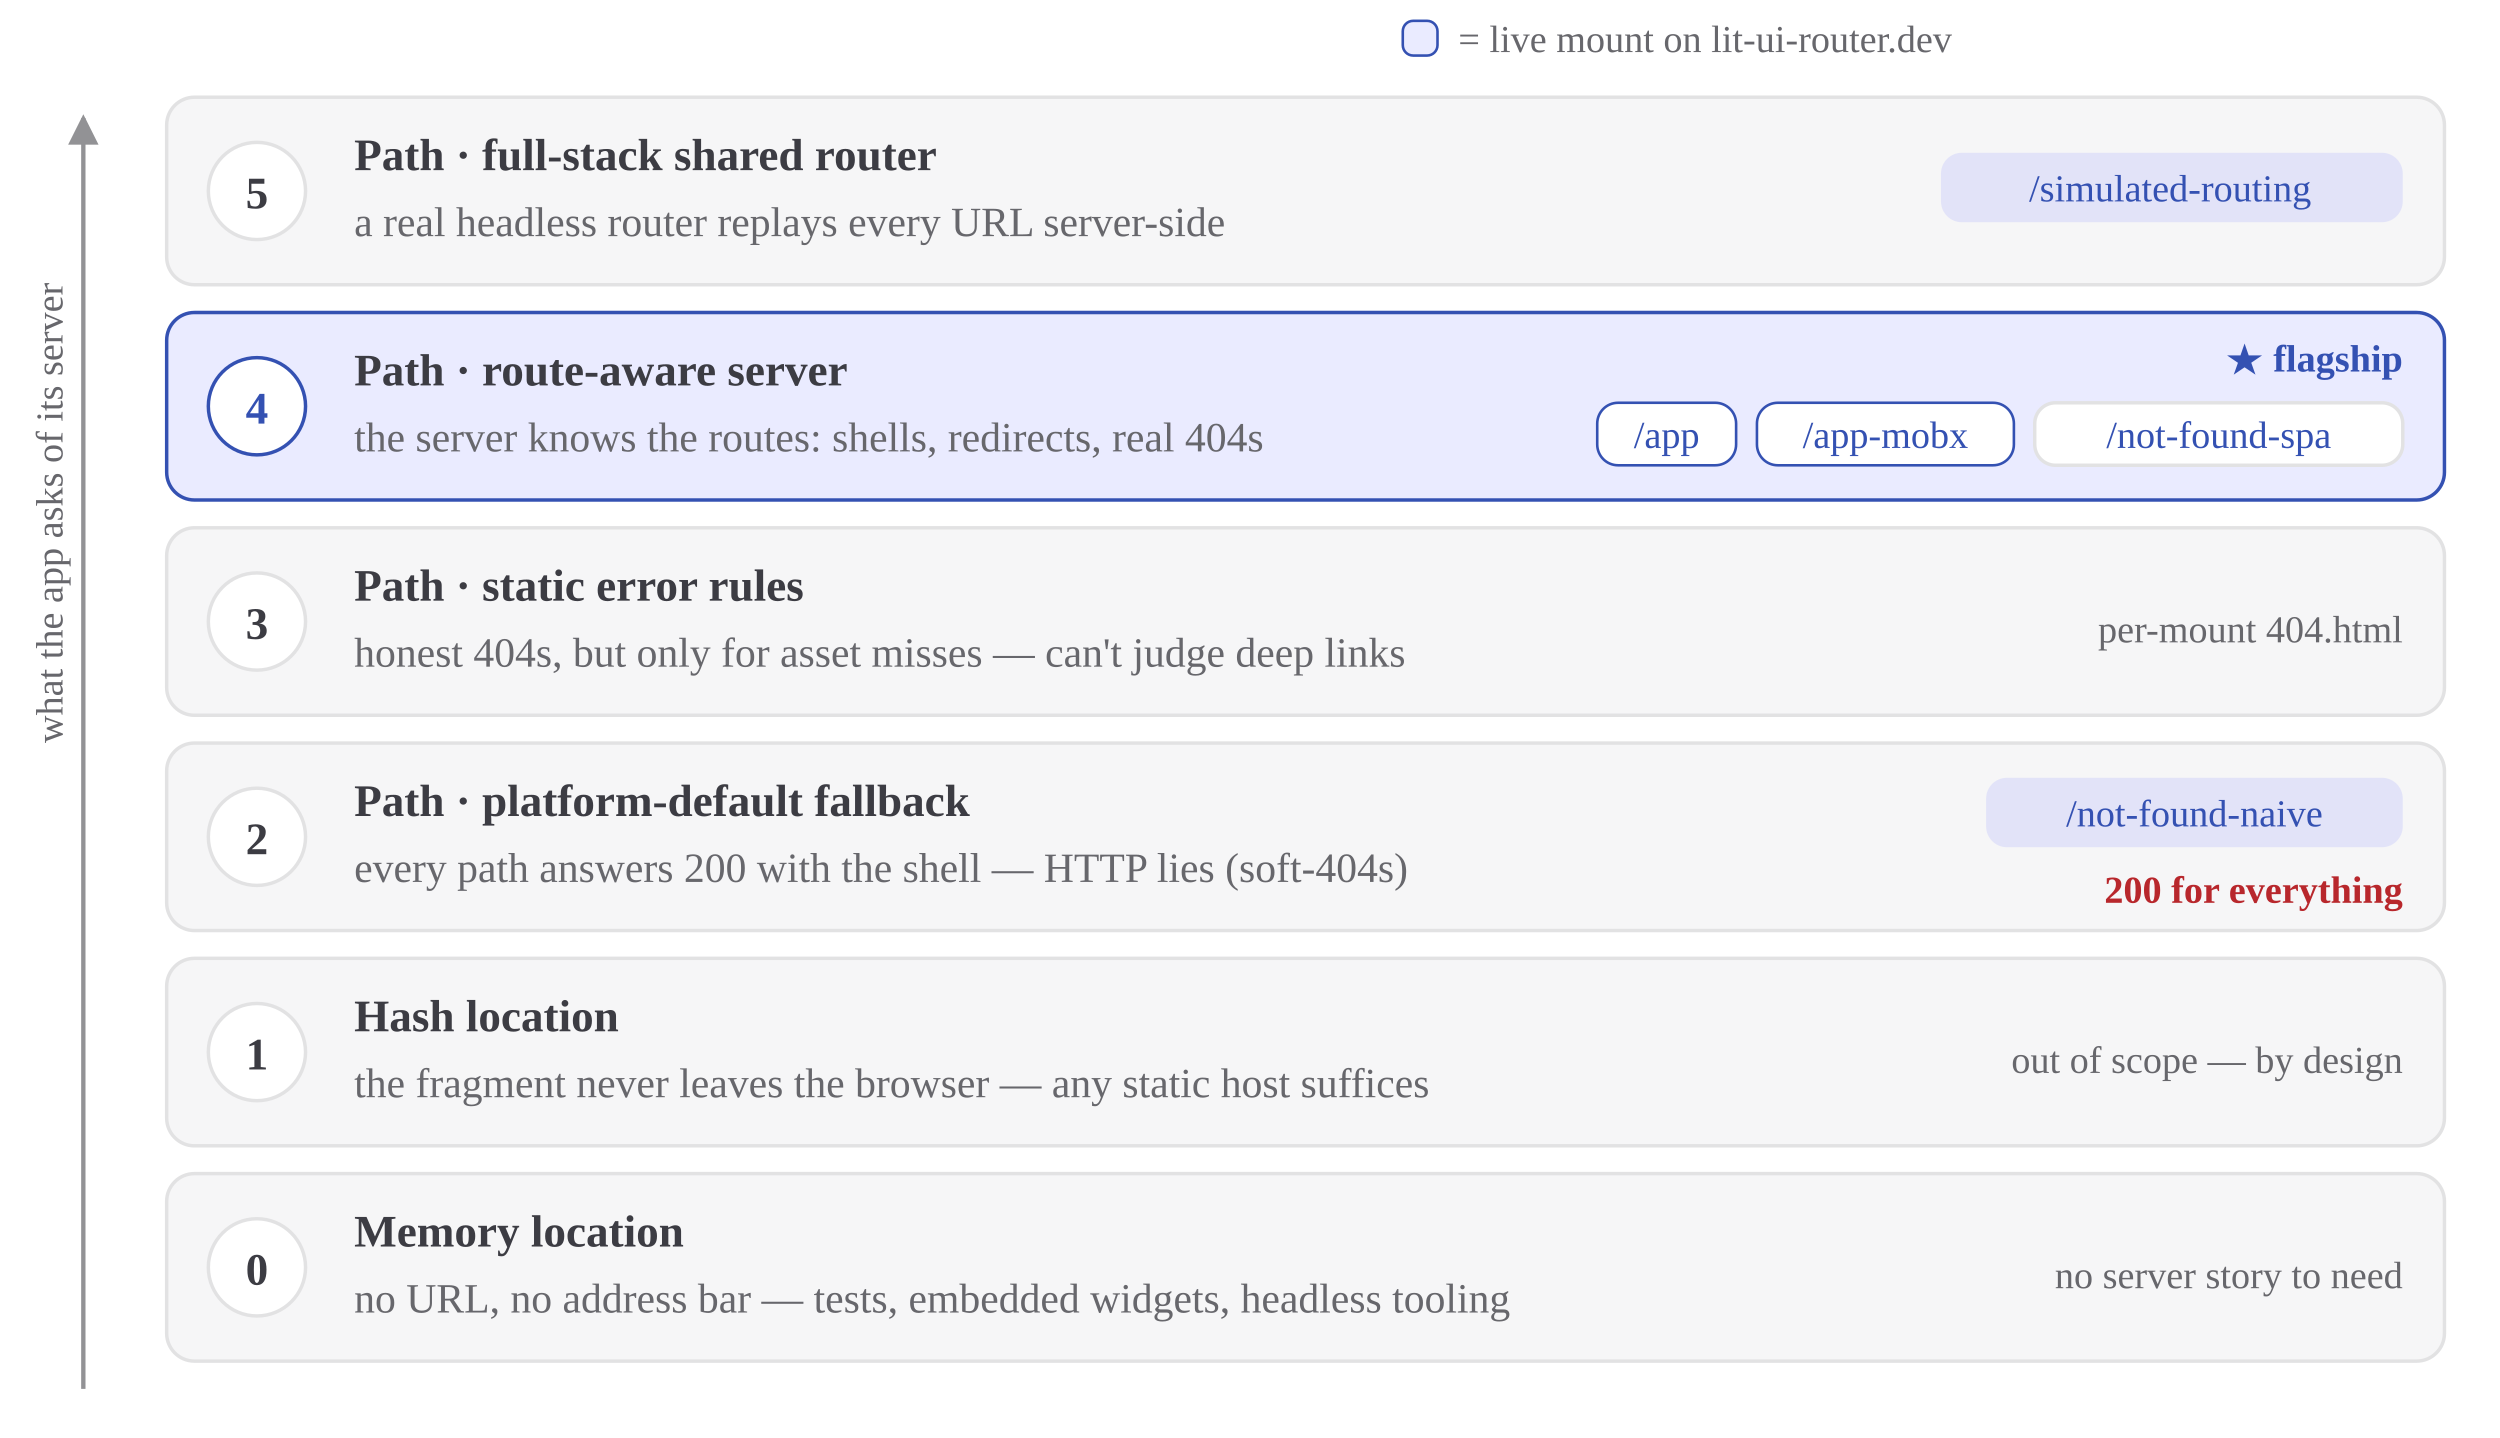
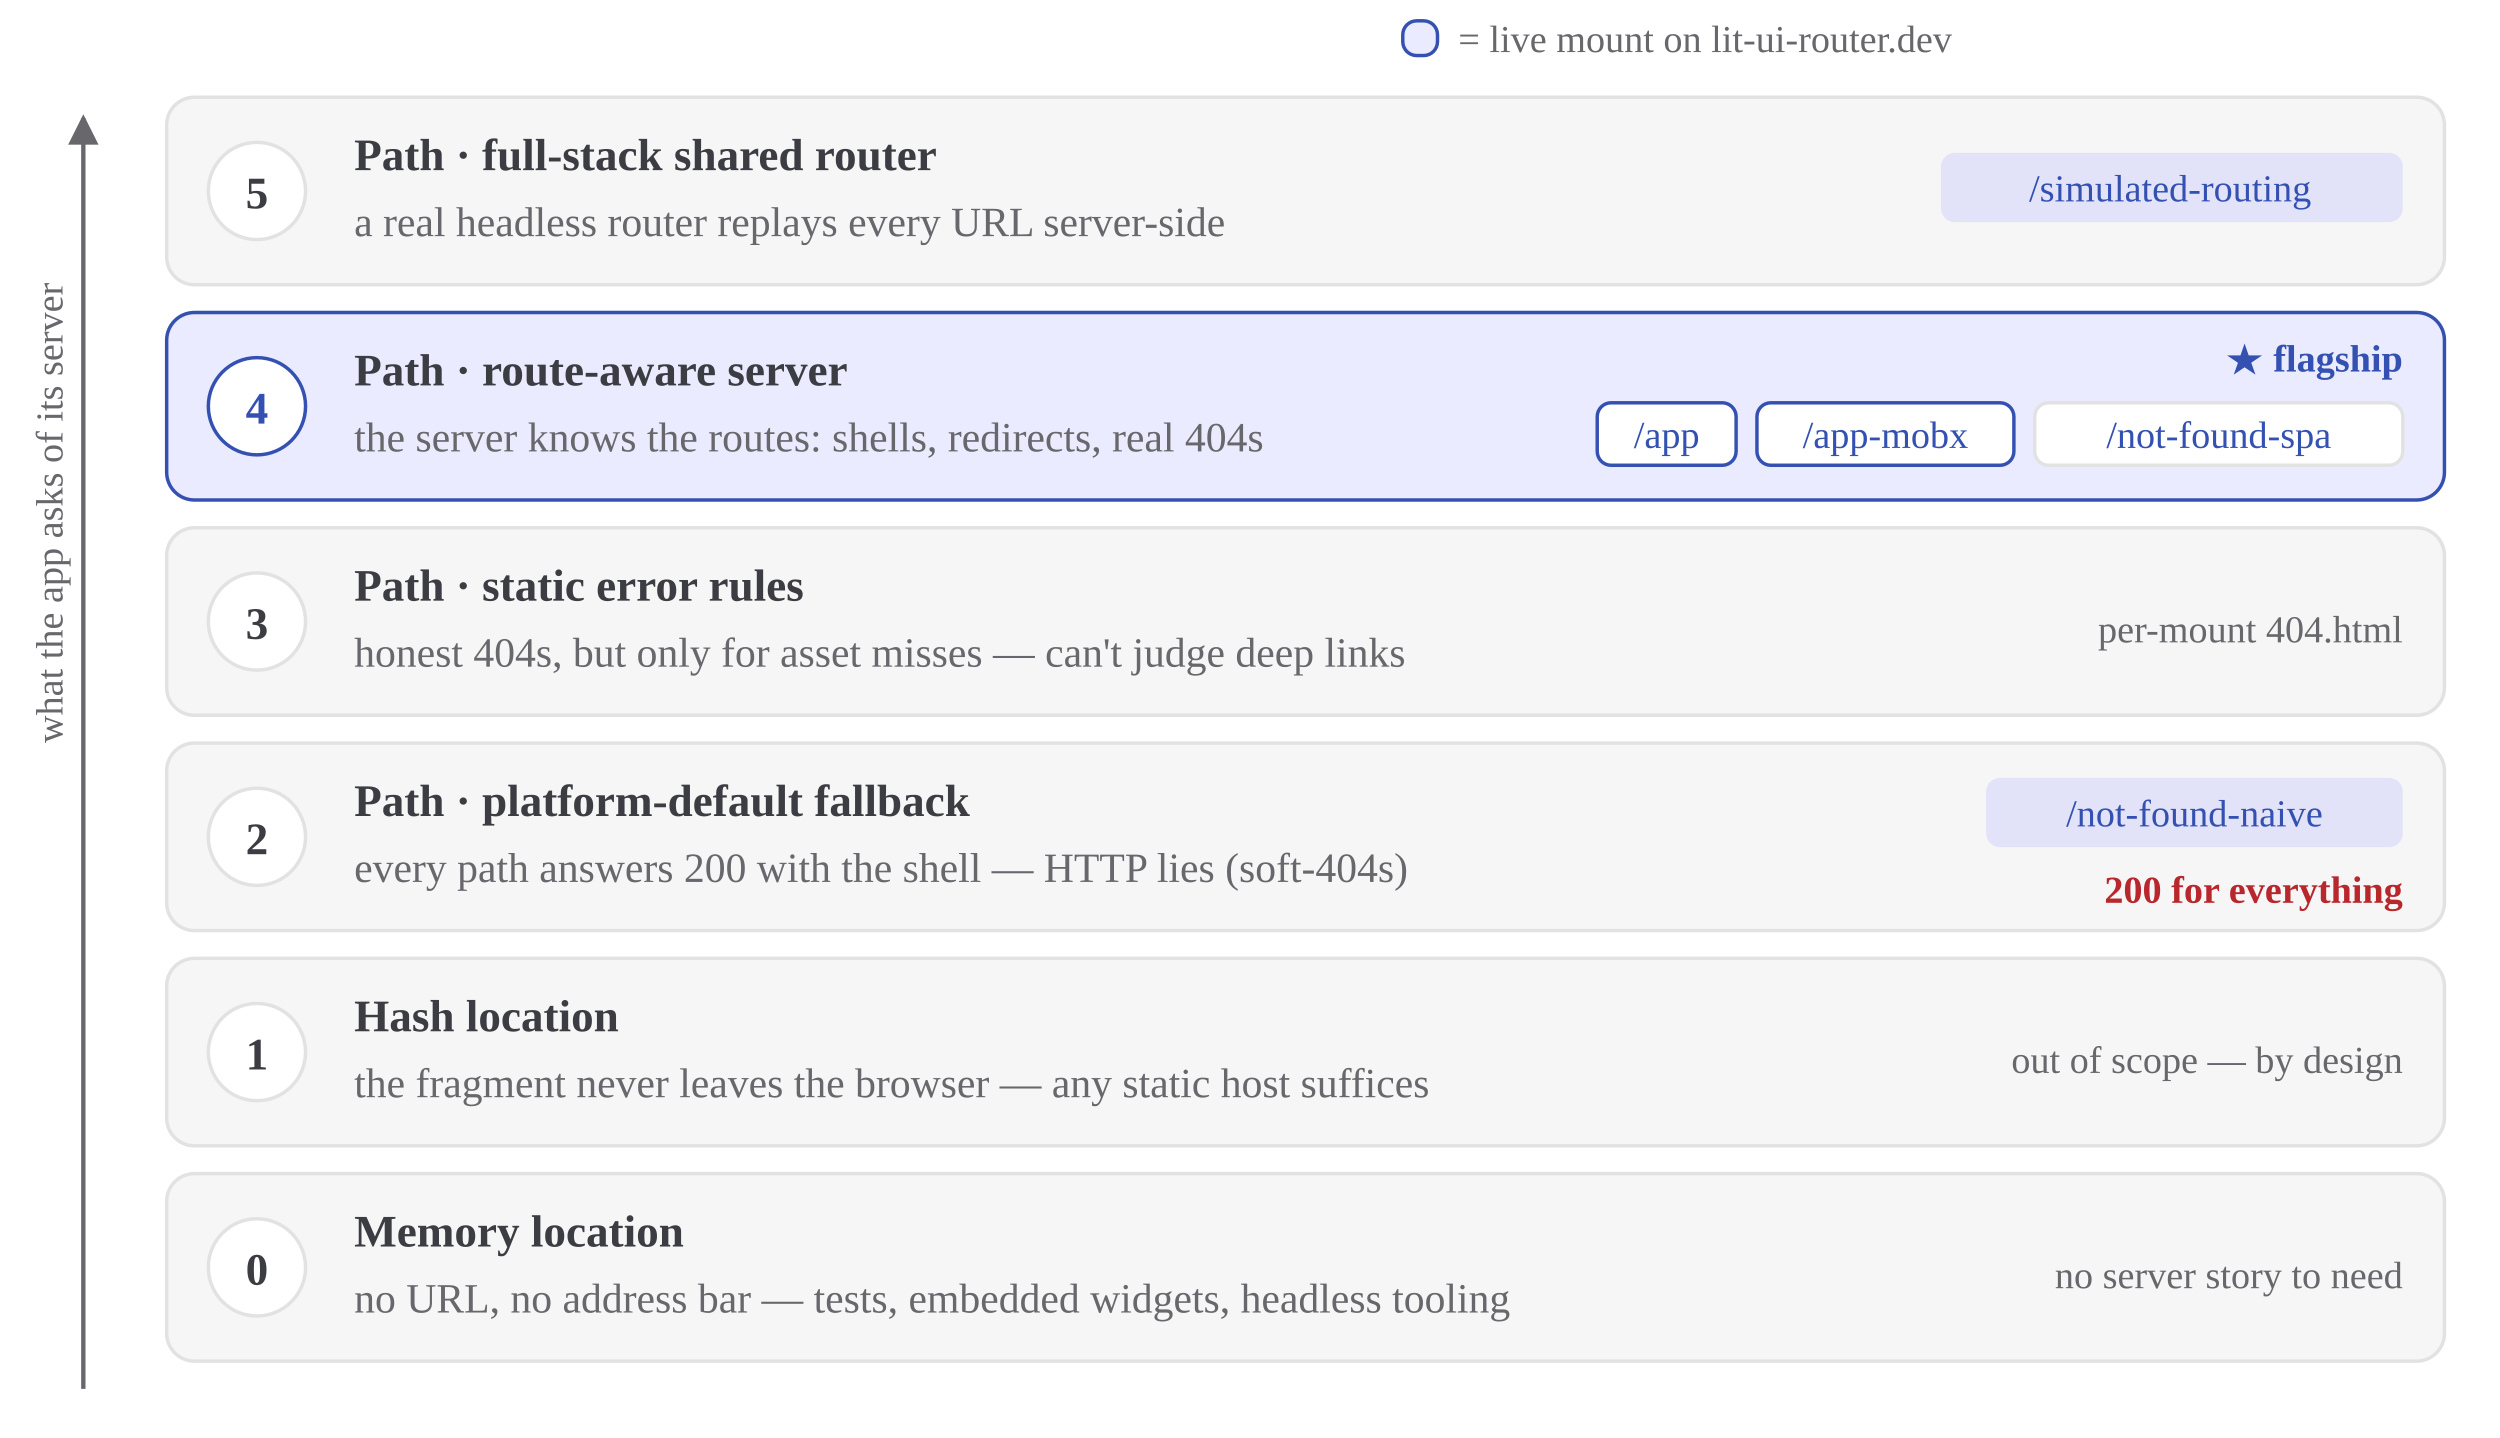
<svg xmlns="http://www.w3.org/2000/svg" viewBox="0 0 720 414" width="100%" style="max-width: 720px" role="img" aria-label="The server-support spectrum: six levels from memory location (no server story) up to a full-stack shared router, with the live mounts on lit-ui-router.dev">
  <style>
    @media (prefers-color-scheme: dark) {
      svg:root {
        color-scheme: dark;
        --vp-c-bg: #1b1b1f;
        --vp-c-bg-soft: #202127;
        --vp-c-divider: #2e2e32;
        --vp-c-text-1: #dfdfd6;
        --vp-c-text-2: #98989f;
-         --vp-c-text-3: #6a6a71;
        --vp-c-brand-1: #a8b1ff;
        --vp-c-brand-soft: rgba(100, 108, 255, 0.16);
        --vp-c-red-1: #f66f81;
      }
    }
  </style>
  <defs>
    <marker id="arr-spectrum" viewBox="0 0 8 8" refX="7" refY="4" markerWidth="7" markerHeight="7" orient="auto-start-reverse">
-       <path d="M0 0L8 4L0 8z" fill="var(--vp-c-text-3, #929295)" />
+       <path d="M0 0L8 4L0 8z" fill="var(--vp-c-text-2, #67676c)" />
    </marker>
  </defs>
  <g font-family="var(--vp-font-family-base, ui-sans-serif, system-ui, sans-serif)">
-     <rect x="404" y="6" width="10" height="10" rx="3" fill="var(--vp-c-brand-soft, rgba(100,108,255,0.14))" stroke="var(--vp-c-brand-1, #3451b2)" stroke-width="0.75" />
+     <rect x="404" y="6" width="10" height="10" rx="4" fill="var(--vp-c-brand-soft, rgba(100,108,255,0.14))" stroke="var(--vp-c-brand-1, #3451b2)" />
    <text x="420" y="15" font-size="11" fill="var(--vp-c-text-2, #67676c)">= live mount on lit-ui-router.dev</text>
-     <line x1="24" y1="400" x2="24" y2="34" stroke="var(--vp-c-text-3, #929295)" stroke-width="1.25" marker-end="url(#arr-spectrum)" />
+     <line x1="24" y1="400" x2="24" y2="34" stroke="var(--vp-c-text-2, #67676c)" stroke-width="1.25" marker-end="url(#arr-spectrum)" />
    <text x="-214" y="18" font-size="11" fill="var(--vp-c-text-2, #67676c)" transform="rotate(-90)">what the app asks of its server</text>
    <rect x="48" y="28" width="656" height="54" rx="8" fill="var(--vp-c-bg-soft, #f6f6f7)" stroke="var(--vp-c-divider, #e2e2e3)" />
    <rect x="60" y="41" width="28" height="28" rx="14" fill="var(--vp-c-bg, #ffffff)" stroke="var(--vp-c-divider, #e2e2e3)" />
    <text x="74" y="60" font-size="13" font-weight="600" fill="var(--vp-c-text-1, #3c3c43)" text-anchor="middle">5</text>
    <text x="102" y="49" font-size="13" font-weight="600" fill="var(--vp-c-text-1, #3c3c43)">Path · full-stack shared router</text>
    <text x="102" y="68" font-size="12" fill="var(--vp-c-text-2, #67676c)">a real headless router replays every URL server-side</text>
-     <rect x="559" y="44" width="133" height="20" rx="6" fill="var(--vp-c-brand-soft, rgba(100,108,255,0.14))" />
+     <rect x="559" y="44" width="133" height="20" rx="4" fill="var(--vp-c-brand-soft, rgba(100,108,255,0.14))" />
    <text x="625" y="58" font-size="11" font-family="var(--vp-font-family-mono, ui-monospace, monospace)" fill="var(--vp-c-brand-1, #3451b2)" text-anchor="middle">/simulated-routing</text>
    <rect x="48" y="90" width="656" height="54" rx="8" fill="var(--vp-c-brand-soft, rgba(100,108,255,0.14))" stroke="var(--vp-c-brand-1, #3451b2)" />
    <rect x="60" y="103" width="28" height="28" rx="14" fill="var(--vp-c-bg, #ffffff)" stroke="var(--vp-c-brand-1, #3451b2)" />
    <text x="74" y="122" font-size="13" font-weight="600" fill="var(--vp-c-brand-1, #3451b2)" text-anchor="middle">4</text>
    <text x="102" y="111" font-size="13" font-weight="600" fill="var(--vp-c-text-1, #3c3c43)">Path · route-aware server</text>
    <text x="102" y="130" font-size="12" fill="var(--vp-c-text-2, #67676c)">the server knows the routes: shells, redirects, real 404s</text>
    <text x="692" y="107" font-size="11" font-weight="600" fill="var(--vp-c-brand-1, #3451b2)" text-anchor="end">★ flagship</text>
-     <rect x="460" y="116" width="40" height="18" rx="6" fill="var(--vp-c-bg, #ffffff)" stroke="var(--vp-c-brand-1, #3451b2)" stroke-width="0.75" />
+     <rect x="460" y="116" width="40" height="18" rx="4" fill="var(--vp-c-bg, #ffffff)" stroke="var(--vp-c-brand-1, #3451b2)" />
    <text x="480" y="129" font-size="11" font-family="var(--vp-font-family-mono, ui-monospace, monospace)" fill="var(--vp-c-brand-1, #3451b2)" text-anchor="middle">/app</text>
-     <rect x="506" y="116" width="74" height="18" rx="6" fill="var(--vp-c-bg, #ffffff)" stroke="var(--vp-c-brand-1, #3451b2)" stroke-width="0.75" />
+     <rect x="506" y="116" width="74" height="18" rx="4" fill="var(--vp-c-bg, #ffffff)" stroke="var(--vp-c-brand-1, #3451b2)" />
    <text x="543" y="129" font-size="11" font-family="var(--vp-font-family-mono, ui-monospace, monospace)" fill="var(--vp-c-brand-1, #3451b2)" text-anchor="middle">/app-mobx</text>
-     <rect x="586" y="116" width="106" height="18" rx="6" fill="var(--vp-c-bg, #ffffff)" stroke="var(--vp-c-divider, #e2e2e3)" />
+     <rect x="586" y="116" width="106" height="18" rx="4" fill="var(--vp-c-bg, #ffffff)" stroke="var(--vp-c-divider, #e2e2e3)" />
    <text x="639" y="129" font-size="11" font-family="var(--vp-font-family-mono, ui-monospace, monospace)" fill="var(--vp-c-brand-1, #3451b2)" text-anchor="middle">/not-found-spa</text>
    <rect x="48" y="152" width="656" height="54" rx="8" fill="var(--vp-c-bg-soft, #f6f6f7)" stroke="var(--vp-c-divider, #e2e2e3)" />
    <rect x="60" y="165" width="28" height="28" rx="14" fill="var(--vp-c-bg, #ffffff)" stroke="var(--vp-c-divider, #e2e2e3)" />
    <text x="74" y="184" font-size="13" font-weight="600" fill="var(--vp-c-text-1, #3c3c43)" text-anchor="middle">3</text>
    <text x="102" y="173" font-size="13" font-weight="600" fill="var(--vp-c-text-1, #3c3c43)">Path · static error rules</text>
    <text x="102" y="192" font-size="12" fill="var(--vp-c-text-2, #67676c)">honest 404s, but only for asset misses — can't judge deep links</text>
    <text x="692" y="185" font-size="11" fill="var(--vp-c-text-2, #67676c)" text-anchor="end">per-mount 404.html</text>
    <rect x="48" y="214" width="656" height="54" rx="8" fill="var(--vp-c-bg-soft, #f6f6f7)" stroke="var(--vp-c-divider, #e2e2e3)" />
    <rect x="60" y="227" width="28" height="28" rx="14" fill="var(--vp-c-bg, #ffffff)" stroke="var(--vp-c-divider, #e2e2e3)" />
    <text x="74" y="246" font-size="13" font-weight="600" fill="var(--vp-c-text-1, #3c3c43)" text-anchor="middle">2</text>
    <text x="102" y="235" font-size="13" font-weight="600" fill="var(--vp-c-text-1, #3c3c43)">Path · platform-default fallback</text>
    <text x="102" y="254" font-size="12" fill="var(--vp-c-text-2, #67676c)">every path answers 200 with the shell — HTTP lies (soft-404s)</text>
-     <rect x="572" y="224" width="120" height="20" rx="6" fill="var(--vp-c-brand-soft, rgba(100,108,255,0.14))" />
+     <rect x="572" y="224" width="120" height="20" rx="4" fill="var(--vp-c-brand-soft, rgba(100,108,255,0.14))" />
    <text x="632" y="238" font-size="11" font-family="var(--vp-font-family-mono, ui-monospace, monospace)" fill="var(--vp-c-brand-1, #3451b2)" text-anchor="middle">/not-found-naive</text>
    <text x="692" y="260" font-size="11" font-weight="600" fill="var(--vp-c-red-1, #b8272c)" text-anchor="end">200 for everything</text>
    <rect x="48" y="276" width="656" height="54" rx="8" fill="var(--vp-c-bg-soft, #f6f6f7)" stroke="var(--vp-c-divider, #e2e2e3)" />
    <rect x="60" y="289" width="28" height="28" rx="14" fill="var(--vp-c-bg, #ffffff)" stroke="var(--vp-c-divider, #e2e2e3)" />
    <text x="74" y="308" font-size="13" font-weight="600" fill="var(--vp-c-text-1, #3c3c43)" text-anchor="middle">1</text>
    <text x="102" y="297" font-size="13" font-weight="600" fill="var(--vp-c-text-1, #3c3c43)">Hash location</text>
    <text x="102" y="316" font-size="12" fill="var(--vp-c-text-2, #67676c)">the fragment never leaves the browser — any static host suffices</text>
    <text x="692" y="309" font-size="11" fill="var(--vp-c-text-2, #67676c)" text-anchor="end">out of scope — by design</text>
    <rect x="48" y="338" width="656" height="54" rx="8" fill="var(--vp-c-bg-soft, #f6f6f7)" stroke="var(--vp-c-divider, #e2e2e3)" />
    <rect x="60" y="351" width="28" height="28" rx="14" fill="var(--vp-c-bg, #ffffff)" stroke="var(--vp-c-divider, #e2e2e3)" />
    <text x="74" y="370" font-size="13" font-weight="600" fill="var(--vp-c-text-1, #3c3c43)" text-anchor="middle">0</text>
    <text x="102" y="359" font-size="13" font-weight="600" fill="var(--vp-c-text-1, #3c3c43)">Memory location</text>
    <text x="102" y="378" font-size="12" fill="var(--vp-c-text-2, #67676c)">no URL, no address bar — tests, embedded widgets, headless tooling</text>
    <text x="692" y="371" font-size="11" fill="var(--vp-c-text-2, #67676c)" text-anchor="end">no server story to need</text>
  </g>
</svg>
